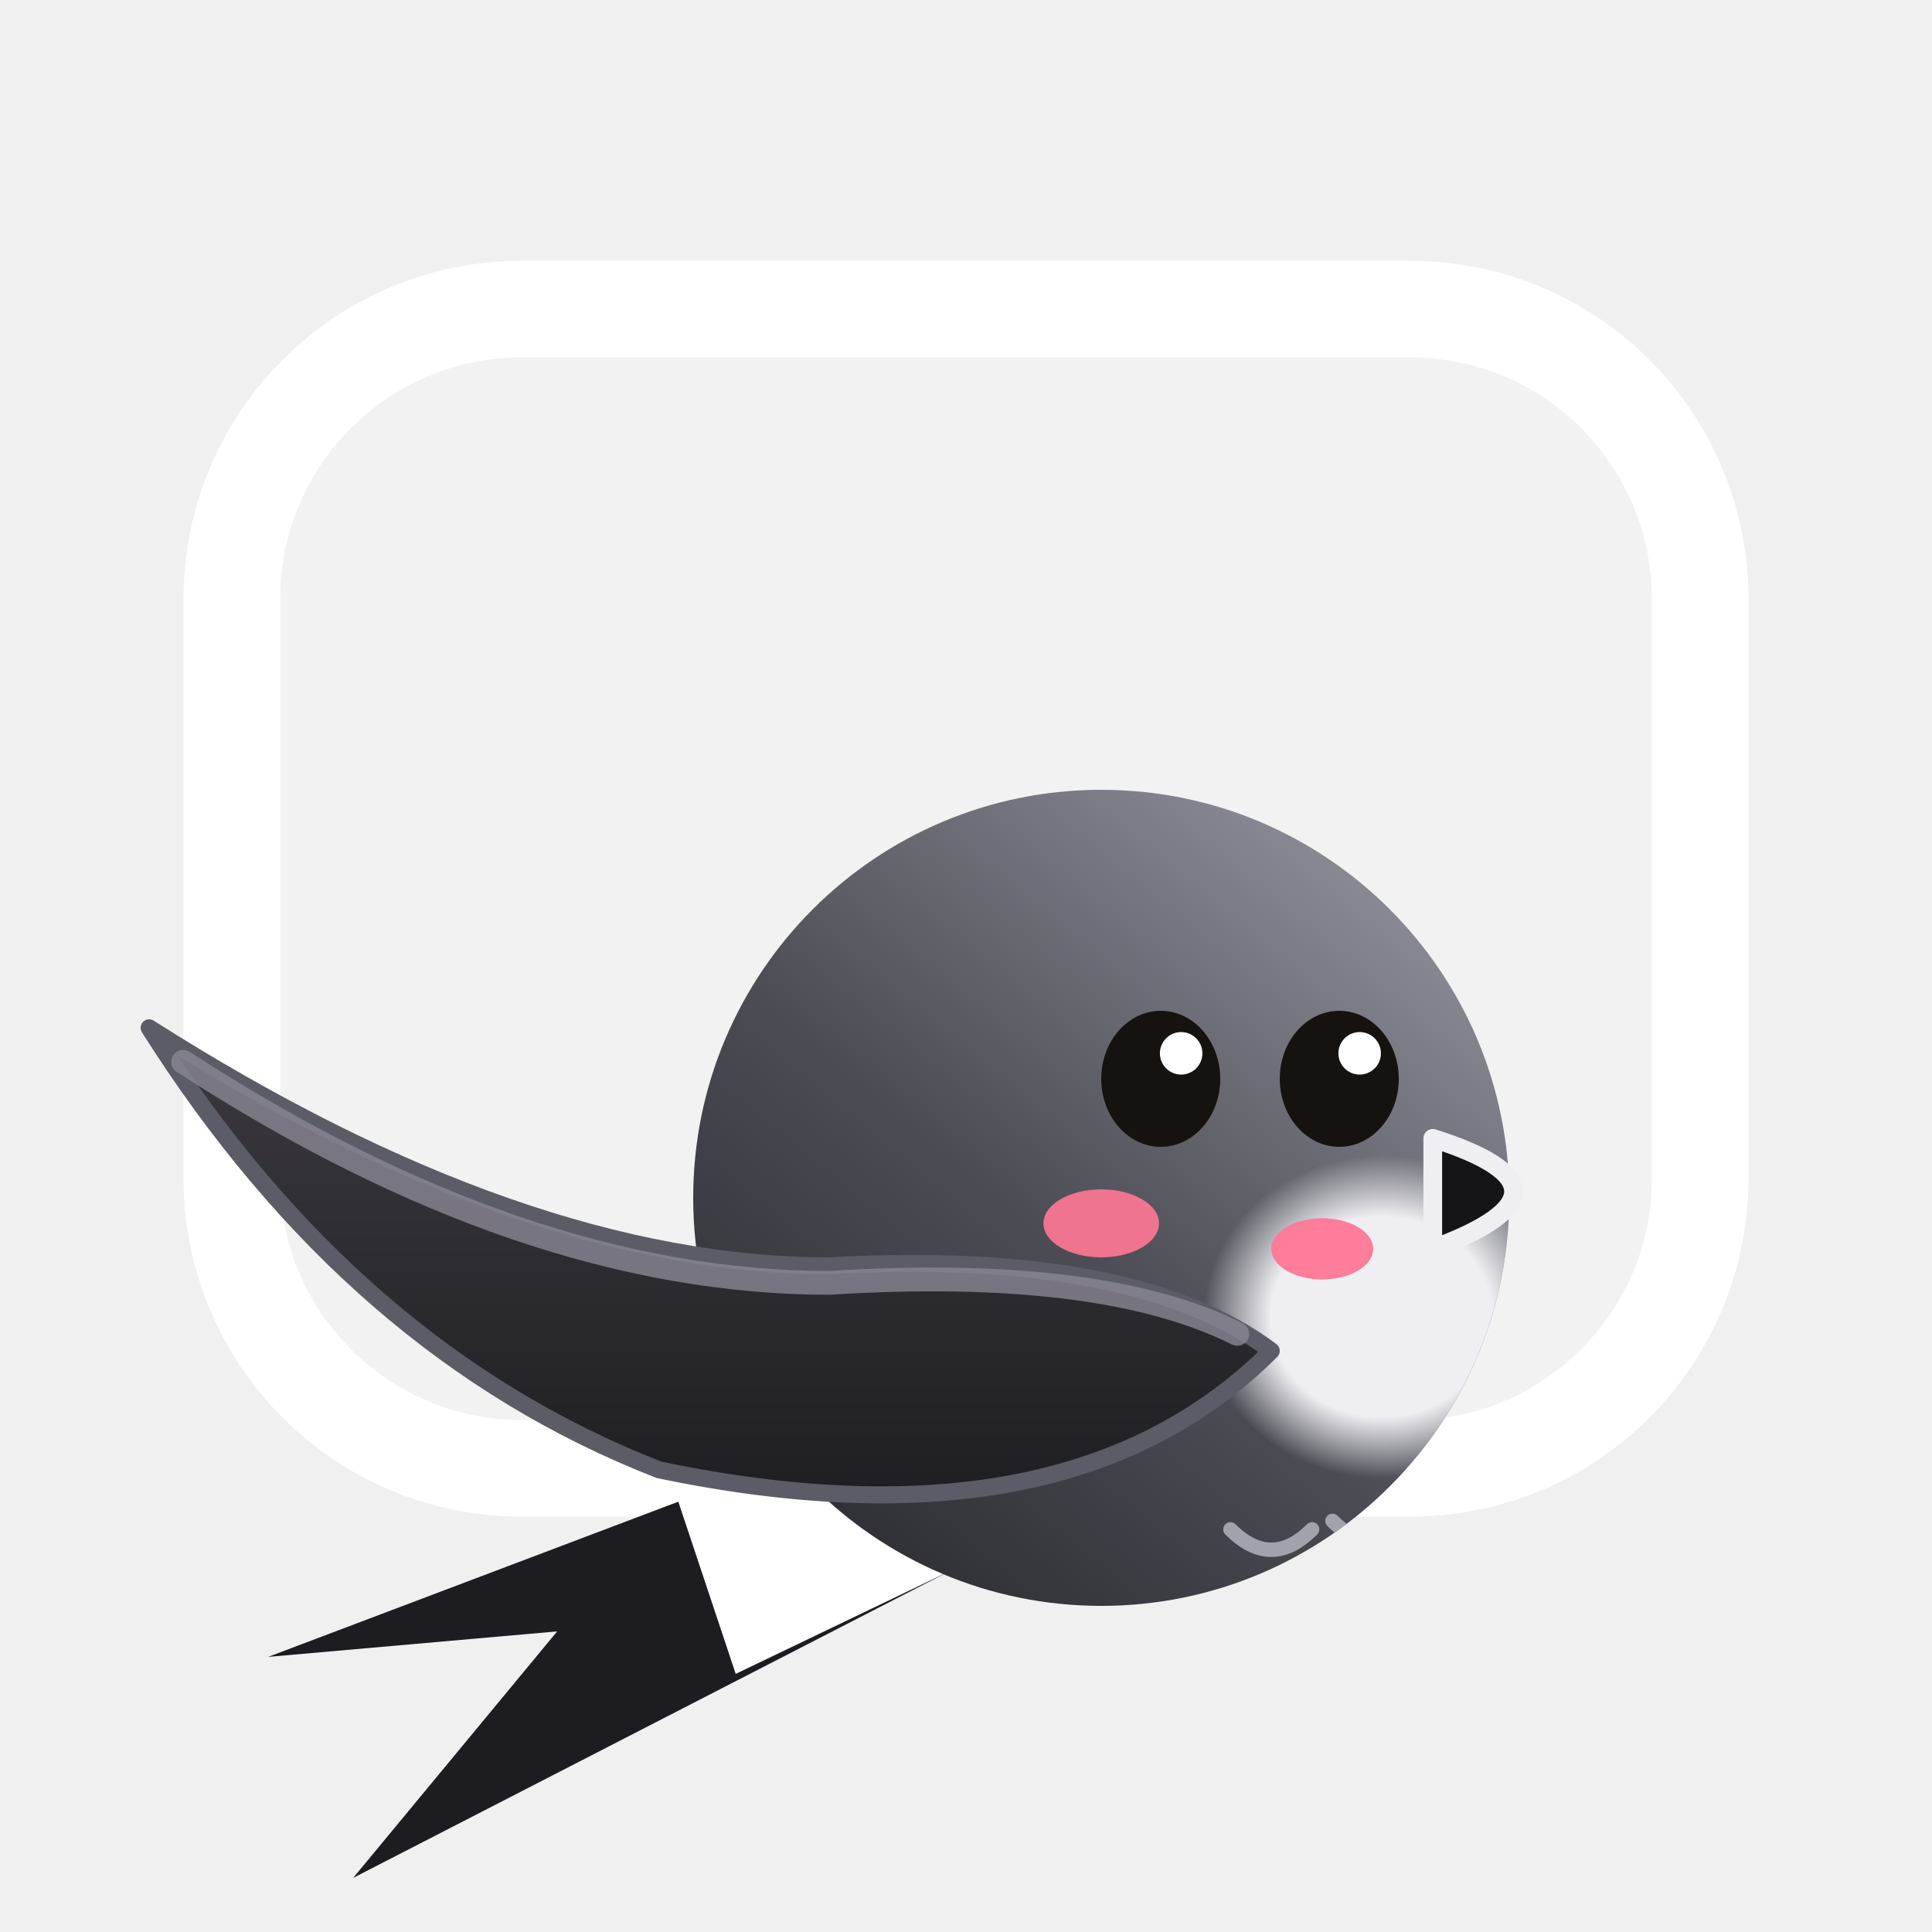
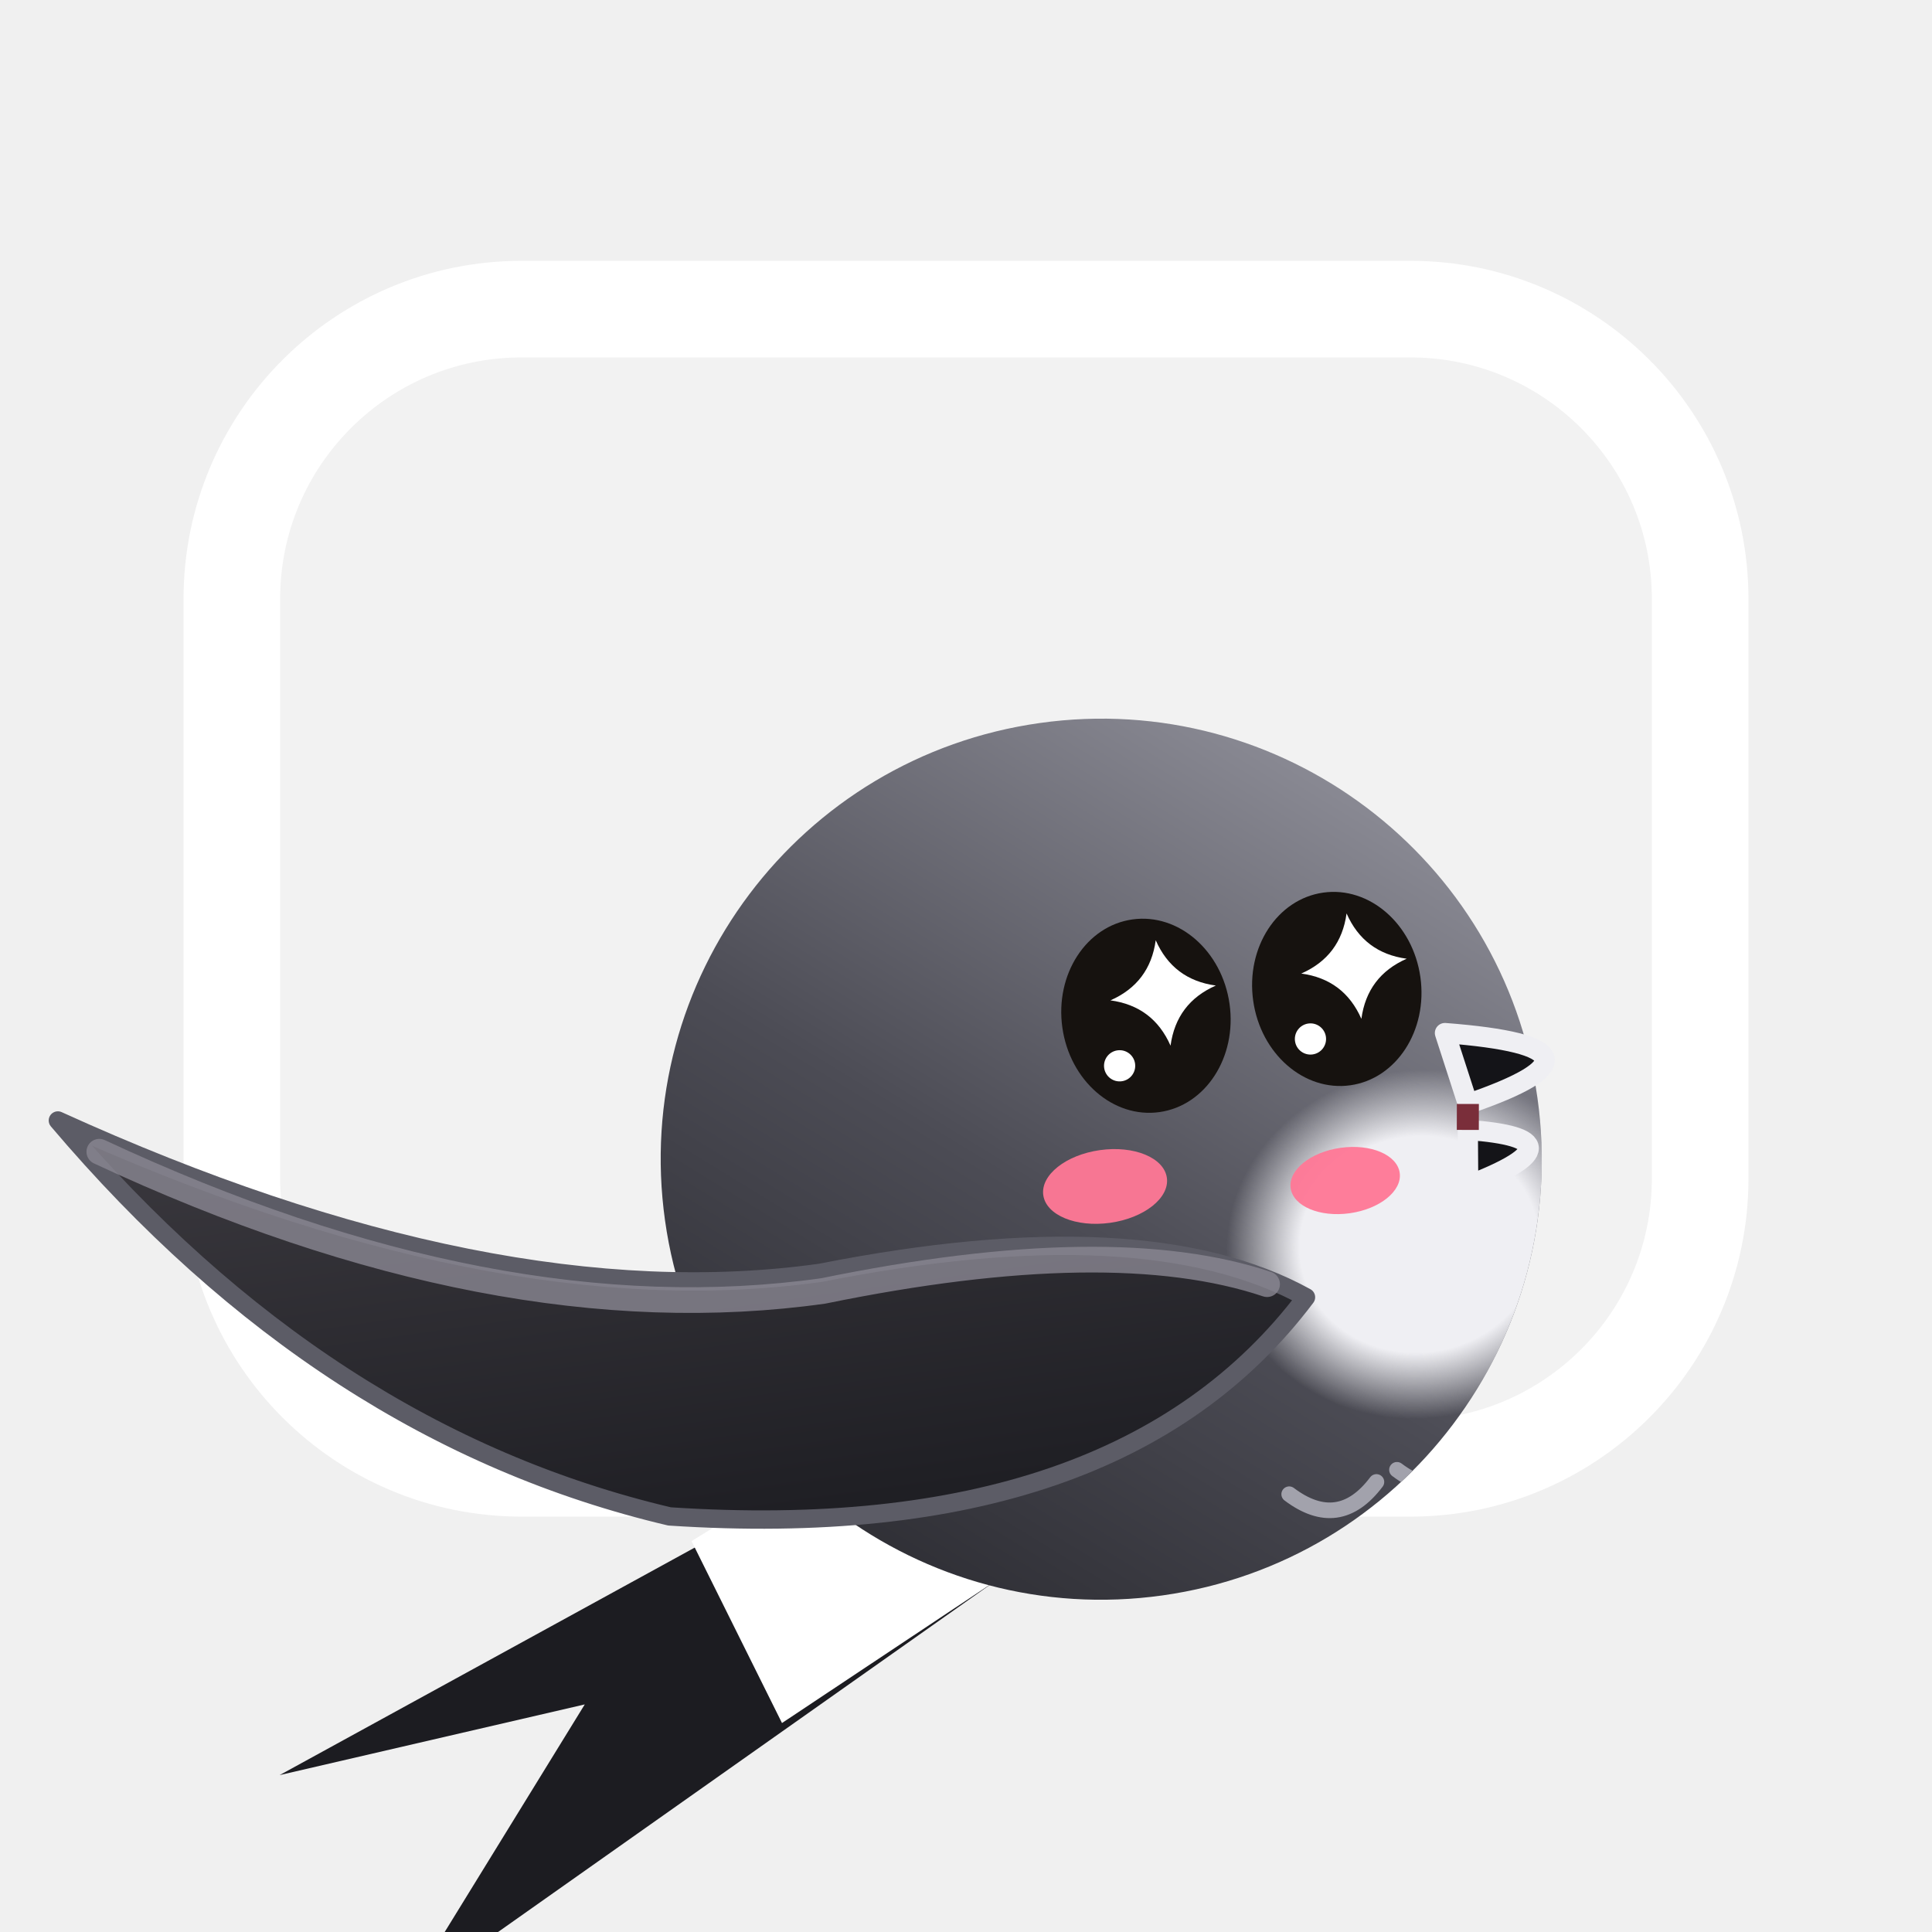
<svg xmlns="http://www.w3.org/2000/svg" viewBox="0 0 100 100" width="1024" height="1024">
  <rect x="12" y="16" width="76" height="60" rx="15" fill="#FFFFFF" fill-opacity="0.14" stroke="#FFFFFF" stroke-width="5" />
-   <g transform="translate(57 62) scale(0.88)">
+   <g transform="translate(57 60) rotate(-8) scale(0.95)">
    <defs>
-       <clipPath id="cq10">
+       <clipPath id="ce11">
        <circle r="24" />
      </clipPath>
-       <linearGradient id="gq10" x1="0.85" y1="0.1" x2="0.15" y2="0.95">
+       <linearGradient id="ge11" x1="0.85" y1="0.1" x2="0.15" y2="0.95">
        <stop offset="0" stop-color="#8C8C96" />
        <stop offset="0.55" stop-color="#4C4C55" />
        <stop offset="1" stop-color="#2C2C32" />
      </linearGradient>
-       <linearGradient id="wq10" x1="0" y1="0" x2="0" y2="1">
+       <linearGradient id="we11" x1="0" y1="0" x2="0" y2="1">
        <stop offset="0" stop-color="#3C3A40" />
        <stop offset="1" stop-color="#1E1E23" />
      </linearGradient>
-       <radialGradient id="tq10" cx="0.5" cy="0.5" r="0.5">
+       <radialGradient id="te11" cx="0.5" cy="0.5" r="0.5">
        <stop offset="0" stop-color="#EFEFF3" />
        <stop offset="0.62" stop-color="#EFEFF3" />
        <stop offset="1" stop-color="#EFEFF3" stop-opacity="0" />
      </radialGradient>
    </defs>
    <path d="M-12 13 L-49 27 L-32 25.5 L-44 40 L-9 22 Z" fill="#1C1C21" />
    <path d="M-12.5 12 L-25 17.5 L-21.5 28 L-9 22 Z" fill="#FFFFFF" />
-     <circle r="24" fill="url(#gq10)" />
-     <g clip-path="url(#cq10)">
-       <ellipse cx="16.5" cy="7" rx="10.5" ry="9.5" fill="url(#tq10)" />
+     <circle r="24" fill="url(#ge11)" />
+     <g clip-path="url(#ce11)">
+       <ellipse cx="16.5" cy="7" rx="10.5" ry="9.5" fill="url(#te11)" />
      <path d="M7.6 19.5 Q10 21.9 12.4 19.5" fill="none" stroke="#A2A2AC" stroke-width="0.85" stroke-linecap="round" />
      <path d="M13.6 19 Q16 21.4 18.4 19" fill="none" stroke="#A2A2AC" stroke-width="0.85" stroke-linecap="round" />
      <path d="M10.6 22.5 Q13 24.9 15.4 22.5" fill="none" stroke="#A2A2AC" stroke-width="0.85" stroke-linecap="round" />
    </g>
-     <path d="M10 9 Q-2 21 -26 16 Q-44 9 -56 -10 Q-34 4 -16 4 Q2 3 10 9 Z" fill="url(#wq10)" stroke="#5C5C66" stroke-width="1" stroke-linejoin="round" />
+     <path d="M10 9 Q-2 21 -26 16 Q-44 9 -56 -10 Q-34 4 -16 4 Q2 3 10 9 Z" fill="url(#we11)" stroke="#5C5C66" stroke-width="1" stroke-linejoin="round" />
    <path d="M-54 -8 Q-34 5 -16 5 Q0 4 8 8" fill="none" stroke="#8A8792" stroke-width="1.4" stroke-linecap="round" opacity="0.8" />
-     <ellipse cx="3.5" cy="-7" rx="3.5" ry="4" fill="#16120F" />
-     <circle cx="4.7" cy="-8.5" r="1.25" fill="#FFFFFF" />
-     <ellipse cx="14" cy="-7" rx="3.5" ry="4" fill="#16120F" />
-     <circle cx="15.2" cy="-8.5" r="1.25" fill="#FFFFFF" />
-     <path d="M19.5 -3.5 Q29 -0.5 19.5 3 Z" fill="#141418" stroke="#EFEFF3" stroke-width="1.1" stroke-linejoin="round" />
-     <ellipse cx="0" cy="1.5" rx="3.4" ry="2" fill="#FF7896" fill-opacity="0.9" />
+     <ellipse cx="3.5" cy="-7.4" rx="4.6" ry="5.3" fill="#16120F" />
+     <path d="M4.6 -11.4 Q5.238 -9.138 7.5 -8.5 Q5.238 -7.862 4.6 -5.6 Q3.962 -7.862 1.7 -8.5 Q3.962 -9.138 4.6 -11.4 Z" fill="#FFFFFF" />
+     <circle cx="1.7" cy="-4.9" r="0.85" fill="#FFFFFF" />
+     <ellipse cx="14" cy="-7.4" rx="4.6" ry="5.3" fill="#16120F" />
+     <path d="M15.1 -11.4 Q15.738 -9.138 18.0 -8.5 Q15.738 -7.862 15.1 -5.6 Q14.462 -7.862 12.2 -8.5 Q14.462 -9.138 15.1 -11.4 Z" fill="#FFFFFF" />
+     <circle cx="12.2" cy="-4.9" r="0.85" fill="#FFFFFF" />
+     <path d="M19.5 -4.2 Q29.5 -2 20.2 -0.2 Z" fill="#141418" stroke="#EFEFF3" stroke-width="1.1" stroke-linejoin="round" />
+     <path d="M20 1.2 Q26.5 2.6 19.6 4.2 Z" fill="#141418" stroke="#EFEFF3" stroke-width="1.1" stroke-linejoin="round" />
+     <path d="M20.2 -0.2 L20 1.2" stroke="#7A2E3A" stroke-width="1.2" />
+     <ellipse cx="0" cy="1.5" rx="3.4" ry="2" fill="#FF7896" fill-opacity="0.95" />
    <ellipse cx="13" cy="3" rx="3" ry="1.8" fill="#FF7896" fill-opacity="0.95" />
  </g>
</svg>
